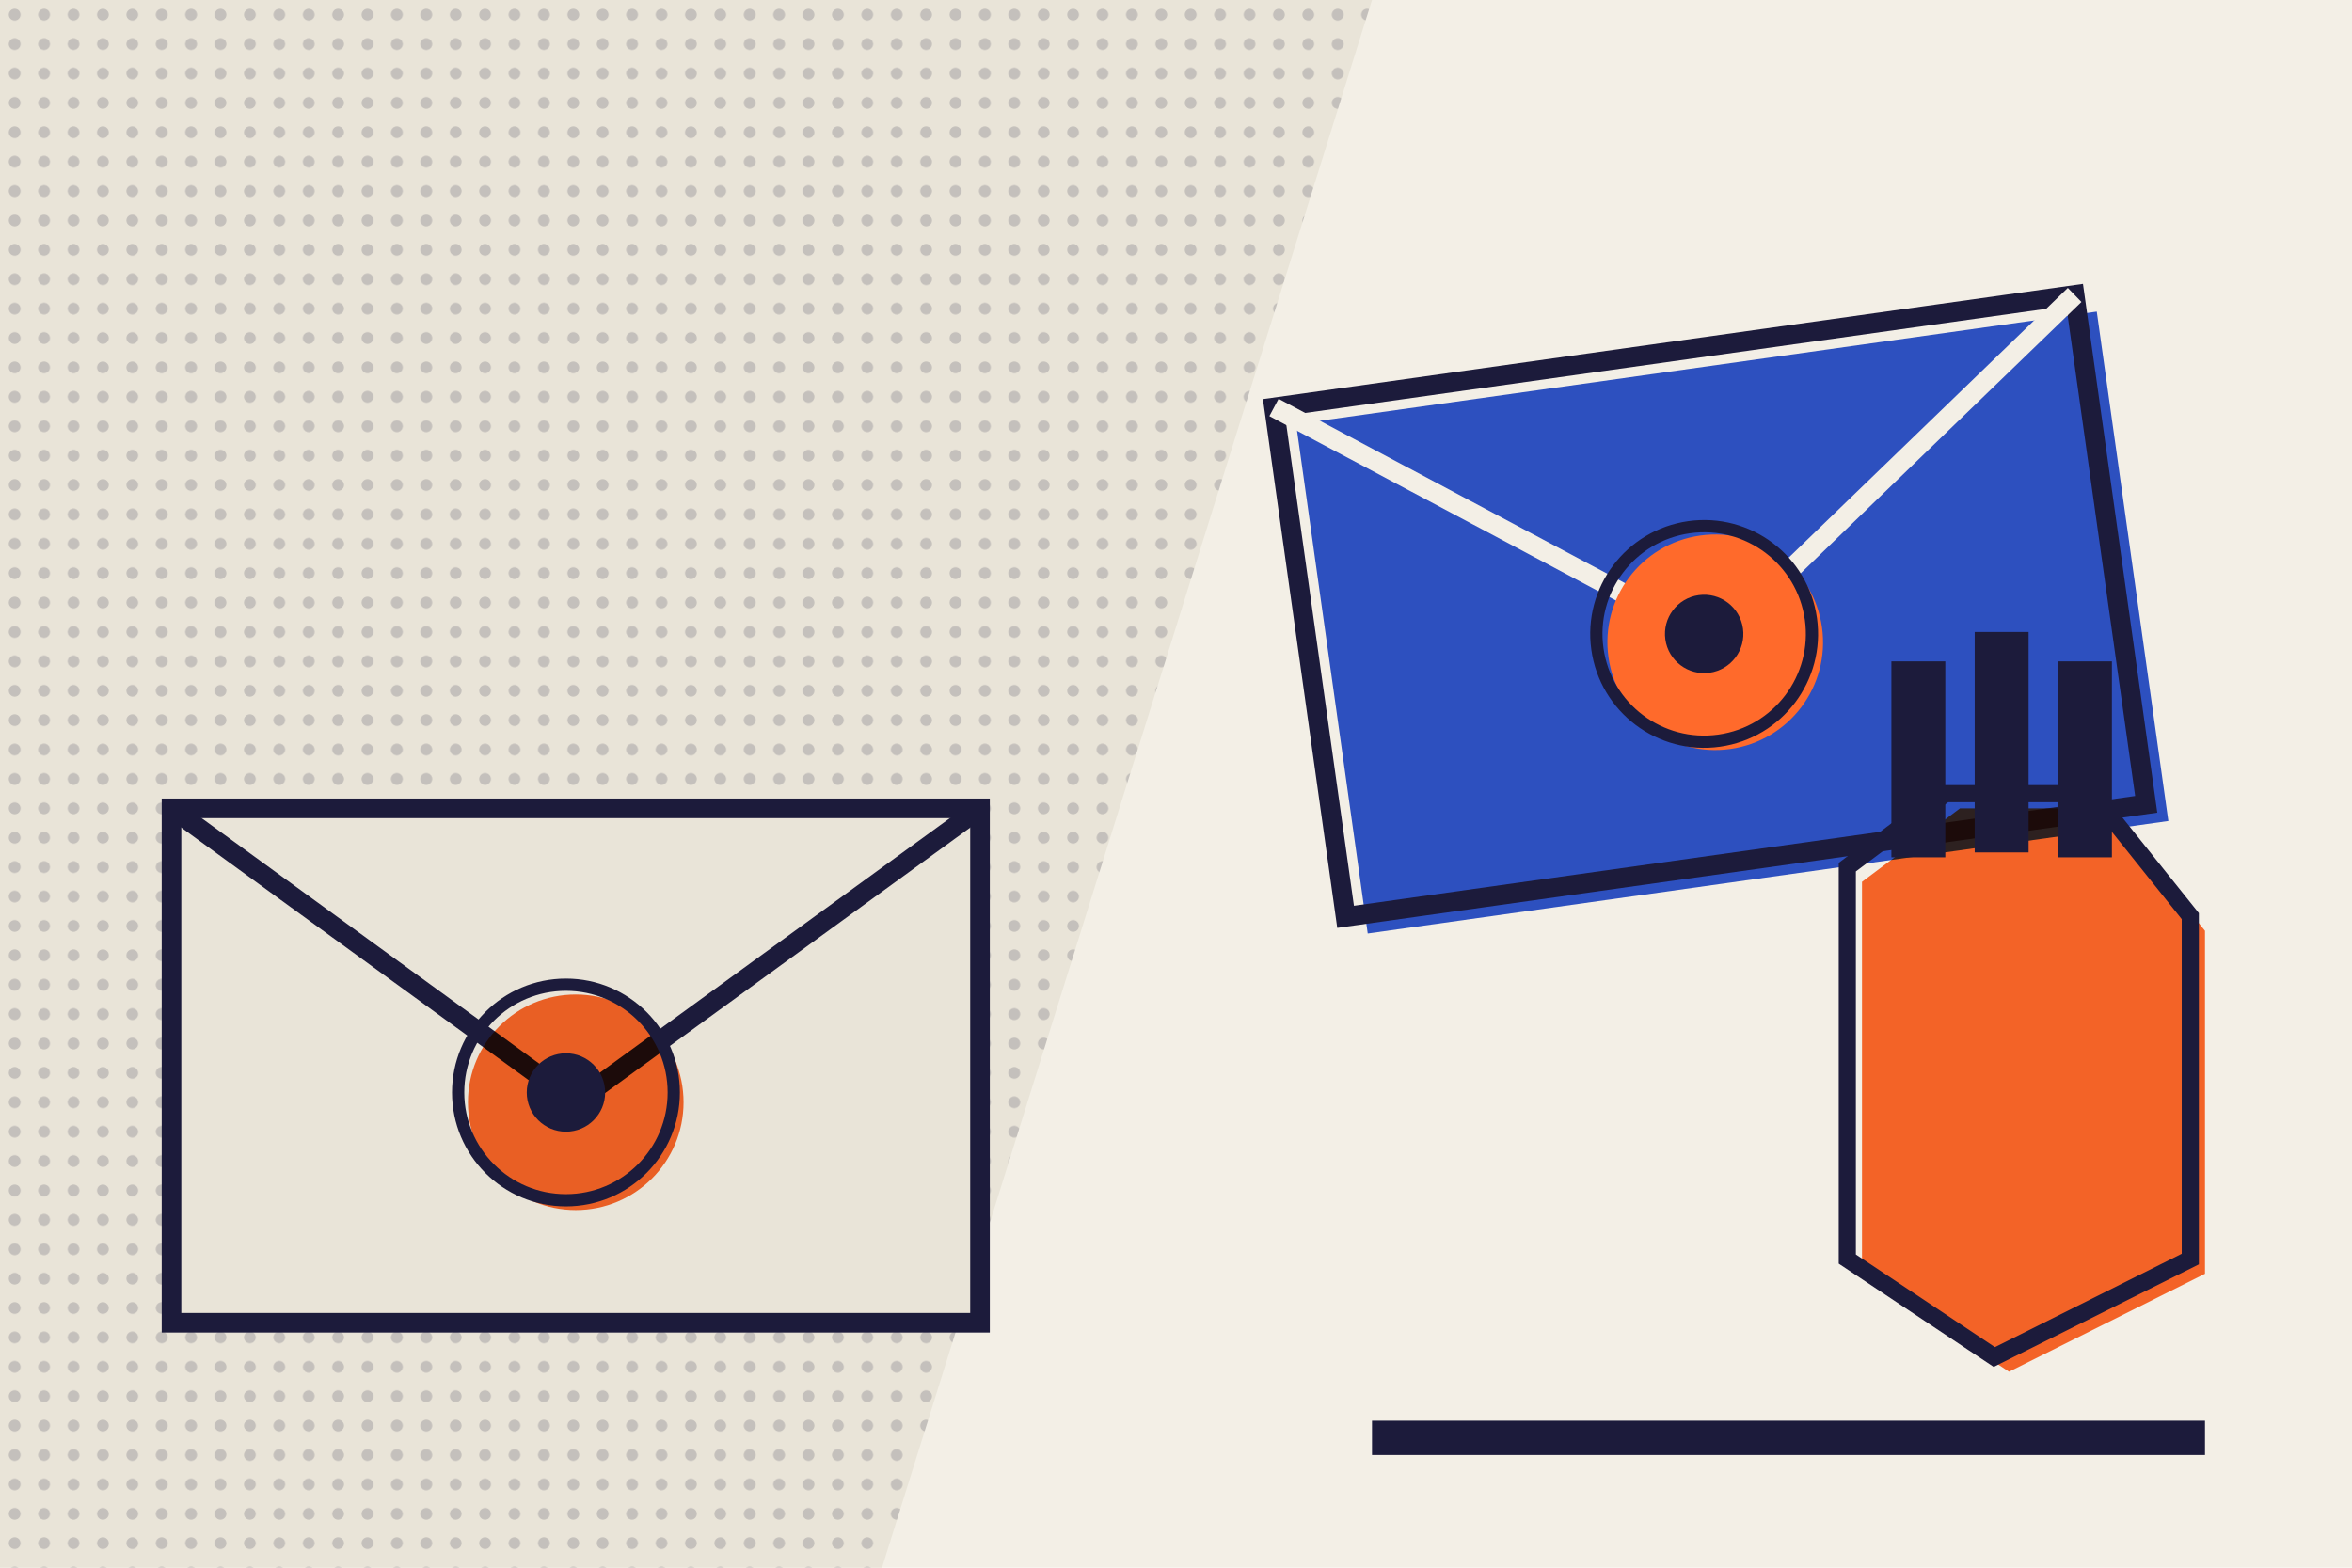
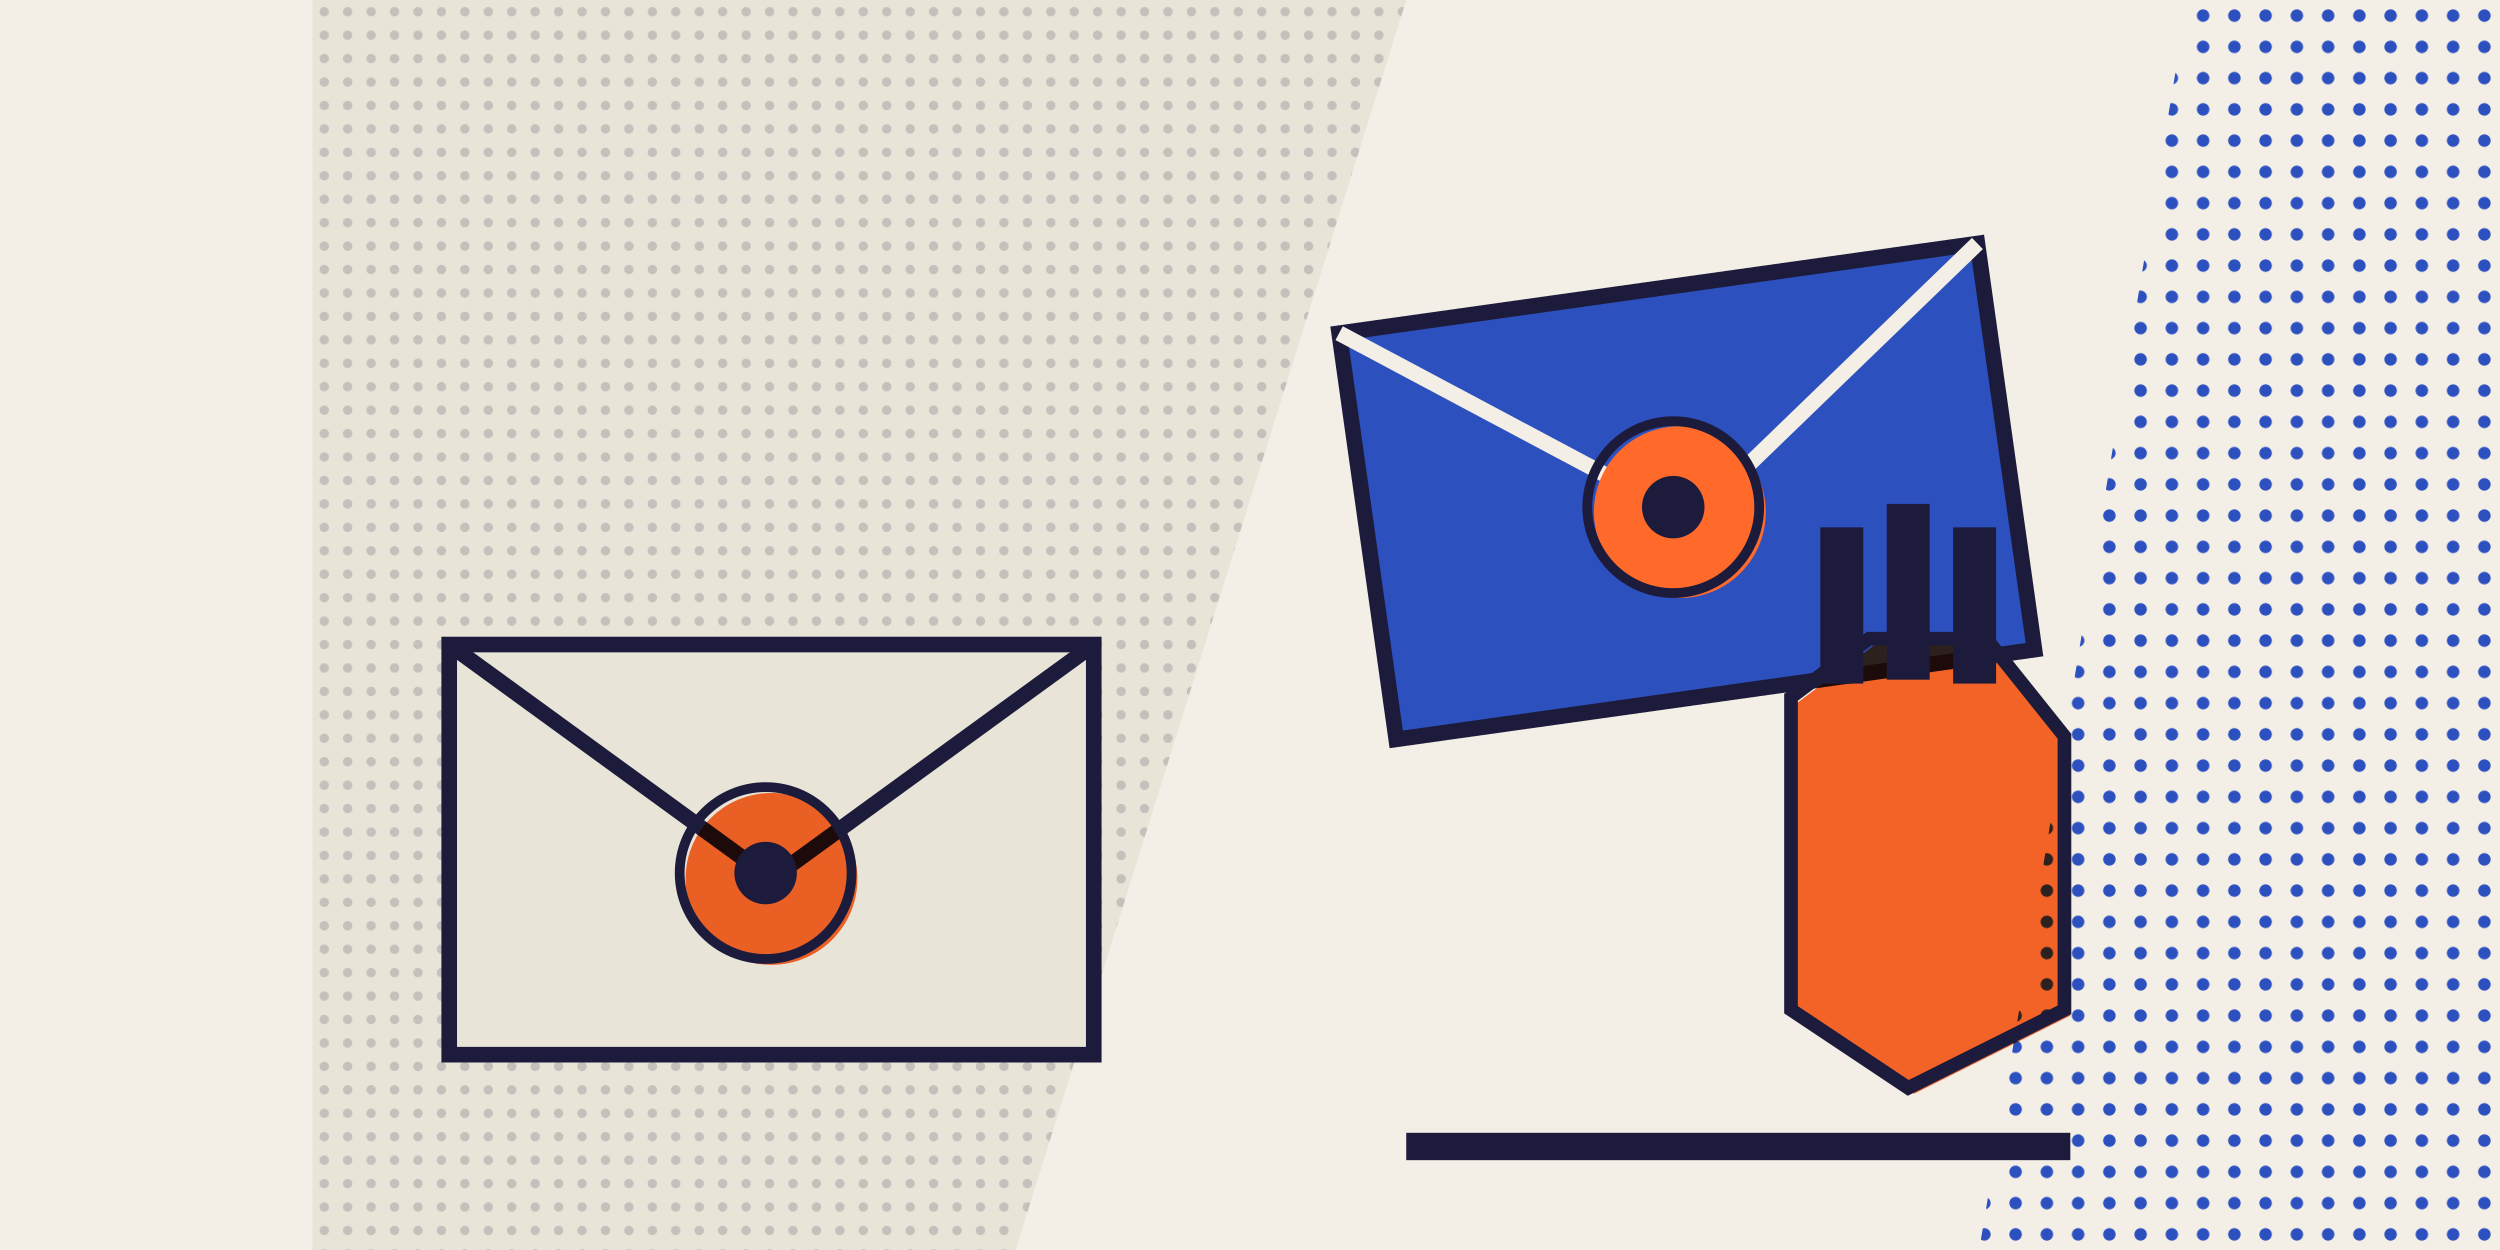
- <svg xmlns="http://www.w3.org/2000/svg" viewBox="0 0 960 640" width="960" height="640">
+ <svg xmlns="http://www.w3.org/2000/svg" viewBox="0 0 960 480" width="960" height="480">
  <defs>
    <pattern id="dots" width="12" height="12" patternUnits="userSpaceOnUse">
      <circle cx="6" cy="6" r="2.4" fill="#1c1b3b" />
    </pattern>
+     <pattern id="bluedots" width="12" height="12" patternUnits="userSpaceOnUse">
+       <circle cx="6" cy="6" r="2.4" fill="#2f55d4" />
+     </pattern>
  </defs>
-   <rect width="960" height="640" fill="#f3efe6" />
-   <polygon points="0,0 560,0 360,640 0,640" fill="#e9e4d8" />
-   <polygon points="0,0 560,0 360,640 0,640" fill="url(#dots)" opacity="0.18" />
-   <rect x="70" y="330" width="330" height="210" fill="#e9e4d8" stroke="#1c1b3b" stroke-width="8" />
-   <polyline points="70,330 235,450 400,330" fill="none" stroke="#1c1b3b" stroke-width="8" />
-   <circle cx="235" cy="450" r="44" fill="#ff6a2b" style="mix-blend-mode:multiply" />
-   <circle cx="231" cy="446" r="44" fill="none" stroke="#1c1b3b" stroke-width="5" />
-   <circle cx="231" cy="446" r="16" fill="#1c1b3b" />
-   <g transform="rotate(-8 700 240)">
-     <rect x="540" y="150" width="330" height="210" fill="#2f55d4" style="mix-blend-mode:multiply" />
-     <rect x="532" y="142" width="330" height="210" fill="none" stroke="#1c1b3b" stroke-width="8" />
-     <polyline points="532,142 697,262 862,142" fill="none" stroke="#f3efe6" stroke-width="8" />
-     <circle cx="697" cy="262" r="44" fill="#ff6a2b" />
-     <circle cx="693" cy="258" r="44" fill="none" stroke="#1c1b3b" stroke-width="5" />
-     <circle cx="693" cy="258" r="16" fill="#1c1b3b" />
+   <rect width="960" height="480" fill="#f3efe6" />
+   <polygon points="840,0 960,0 960,480 760,480" fill="url(#bluedots)" style="mix-blend-mode:multiply" />
+   <g transform="translate(120 0) scale(0.75)">
+     <polygon points="0,0 560,0 360,640 0,640" fill="#e9e4d8" />
+     <polygon points="0,0 560,0 360,640 0,640" fill="url(#dots)" opacity="0.18" />
+     <rect x="70" y="330" width="330" height="210" fill="#e9e4d8" stroke="#1c1b3b" stroke-width="8" />
+     <polyline points="70,330 235,450 400,330" fill="none" stroke="#1c1b3b" stroke-width="8" />
+     <circle cx="235" cy="450" r="44" fill="#ff6a2b" style="mix-blend-mode:multiply" />
+     <circle cx="232" cy="447" r="44" fill="none" stroke="#1c1b3b" stroke-width="5" />
+     <circle cx="232" cy="447" r="16" fill="#1c1b3b" />
+     <g transform="rotate(-8 700 240)">
+       <rect x="540" y="150" width="330" height="210" fill="#2f55d4" style="mix-blend-mode:multiply" />
+       <rect x="537" y="147" width="330" height="210" fill="none" stroke="#1c1b3b" stroke-width="8" />
+       <polyline points="537,147 702,267 867,147" fill="none" stroke="#f3efe6" stroke-width="8" />
+       <circle cx="697" cy="262" r="44" fill="#ff6a2b" />
+       <circle cx="694" cy="259" r="44" fill="none" stroke="#1c1b3b" stroke-width="5" />
+       <circle cx="694" cy="259" r="16" fill="#1c1b3b" />
+     </g>
+     <path d="M760 360 L800 330 L860 330 L900 380 L900 520 L820 560 L760 520 Z" fill="#ff6a2b" style="mix-blend-mode:multiply" />
+     <path d="M757 357 L797 327 L857 327 L897 377 L897 517 L817 557 L757 517 Z" fill="none" stroke="#1c1b3b" stroke-width="7" />
+     <rect x="772" y="270" width="22" height="80" fill="#1c1b3b" />
+     <rect x="806" y="258" width="22" height="90" fill="#1c1b3b" />
+     <rect x="840" y="270" width="22" height="80" fill="#1c1b3b" />
+     <rect x="560" y="580" width="340" height="14" fill="#1c1b3b" />
  </g>
-   <path d="M760 360 L800 330 L860 330 L900 380 L900 520 L820 560 L760 520 Z" fill="#ff6a2b" style="mix-blend-mode:multiply" />
-   <path d="M754 354 L794 324 L854 324 L894 374 L894 514 L814 554 L754 514 Z" fill="none" stroke="#1c1b3b" stroke-width="7" />
-   <rect x="772" y="270" width="22" height="80" fill="#1c1b3b" />
-   <rect x="806" y="258" width="22" height="90" fill="#1c1b3b" />
-   <rect x="840" y="270" width="22" height="80" fill="#1c1b3b" />
-   <rect x="560" y="580" width="340" height="14" fill="#1c1b3b" />
</svg>
